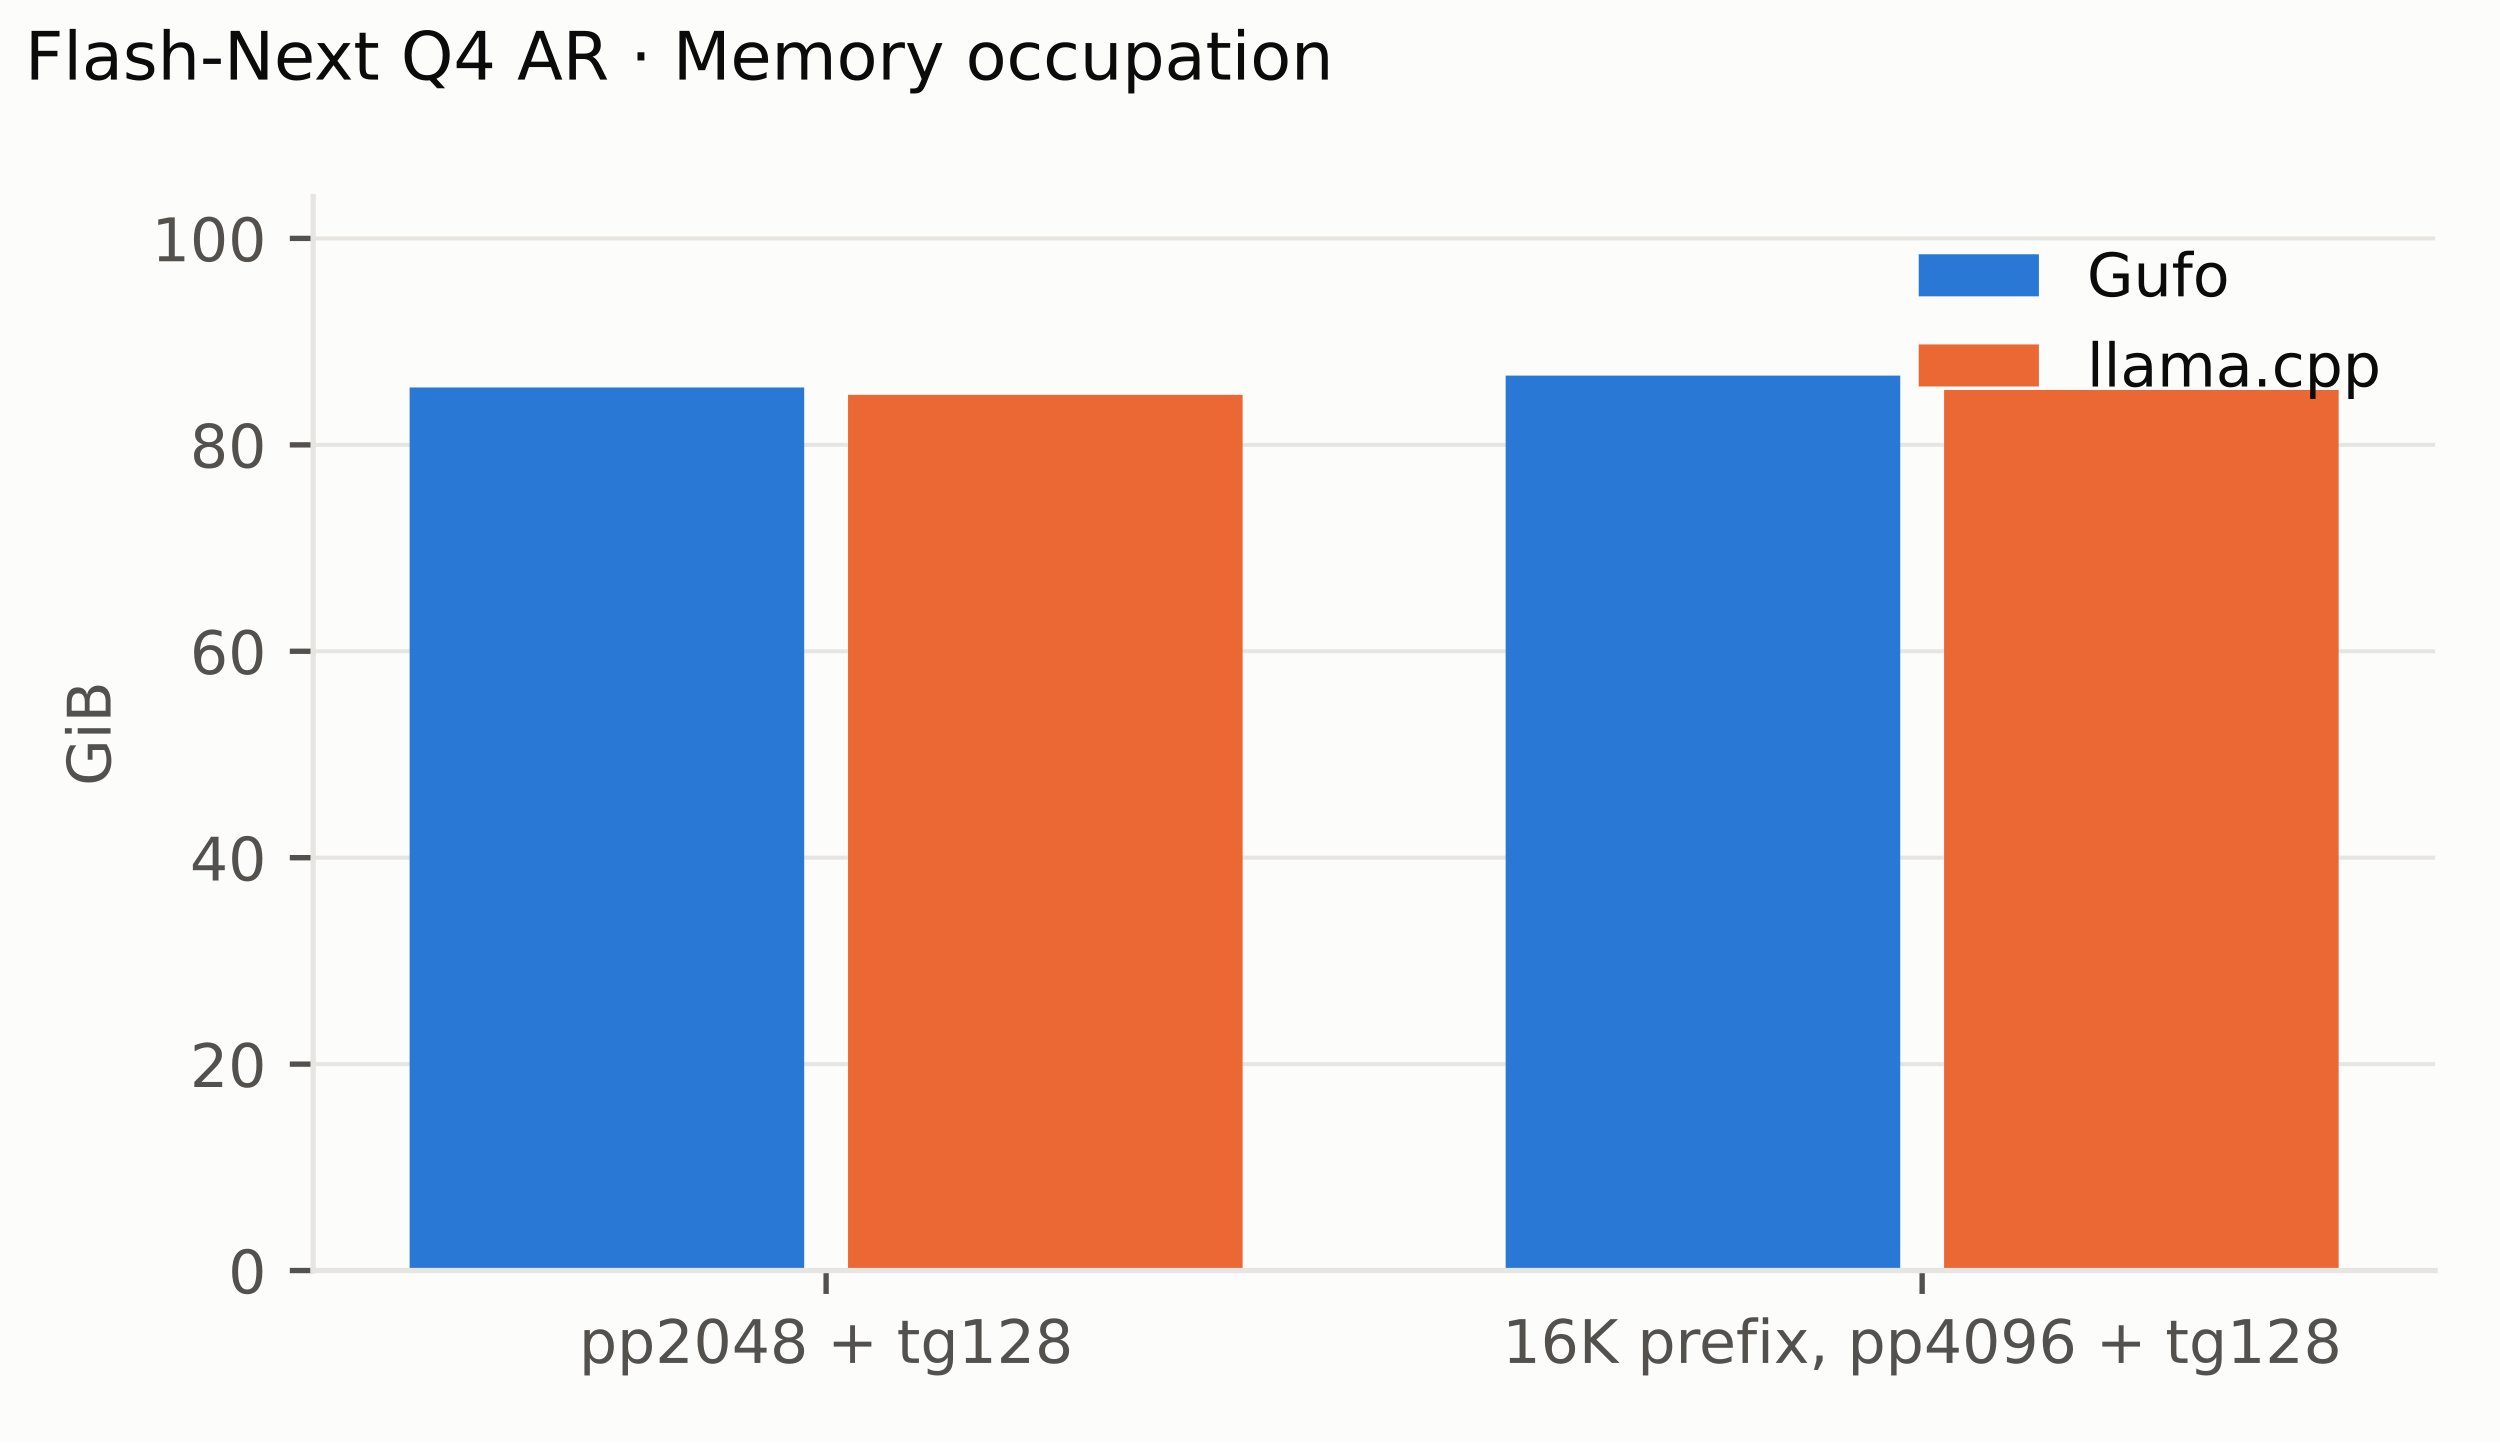
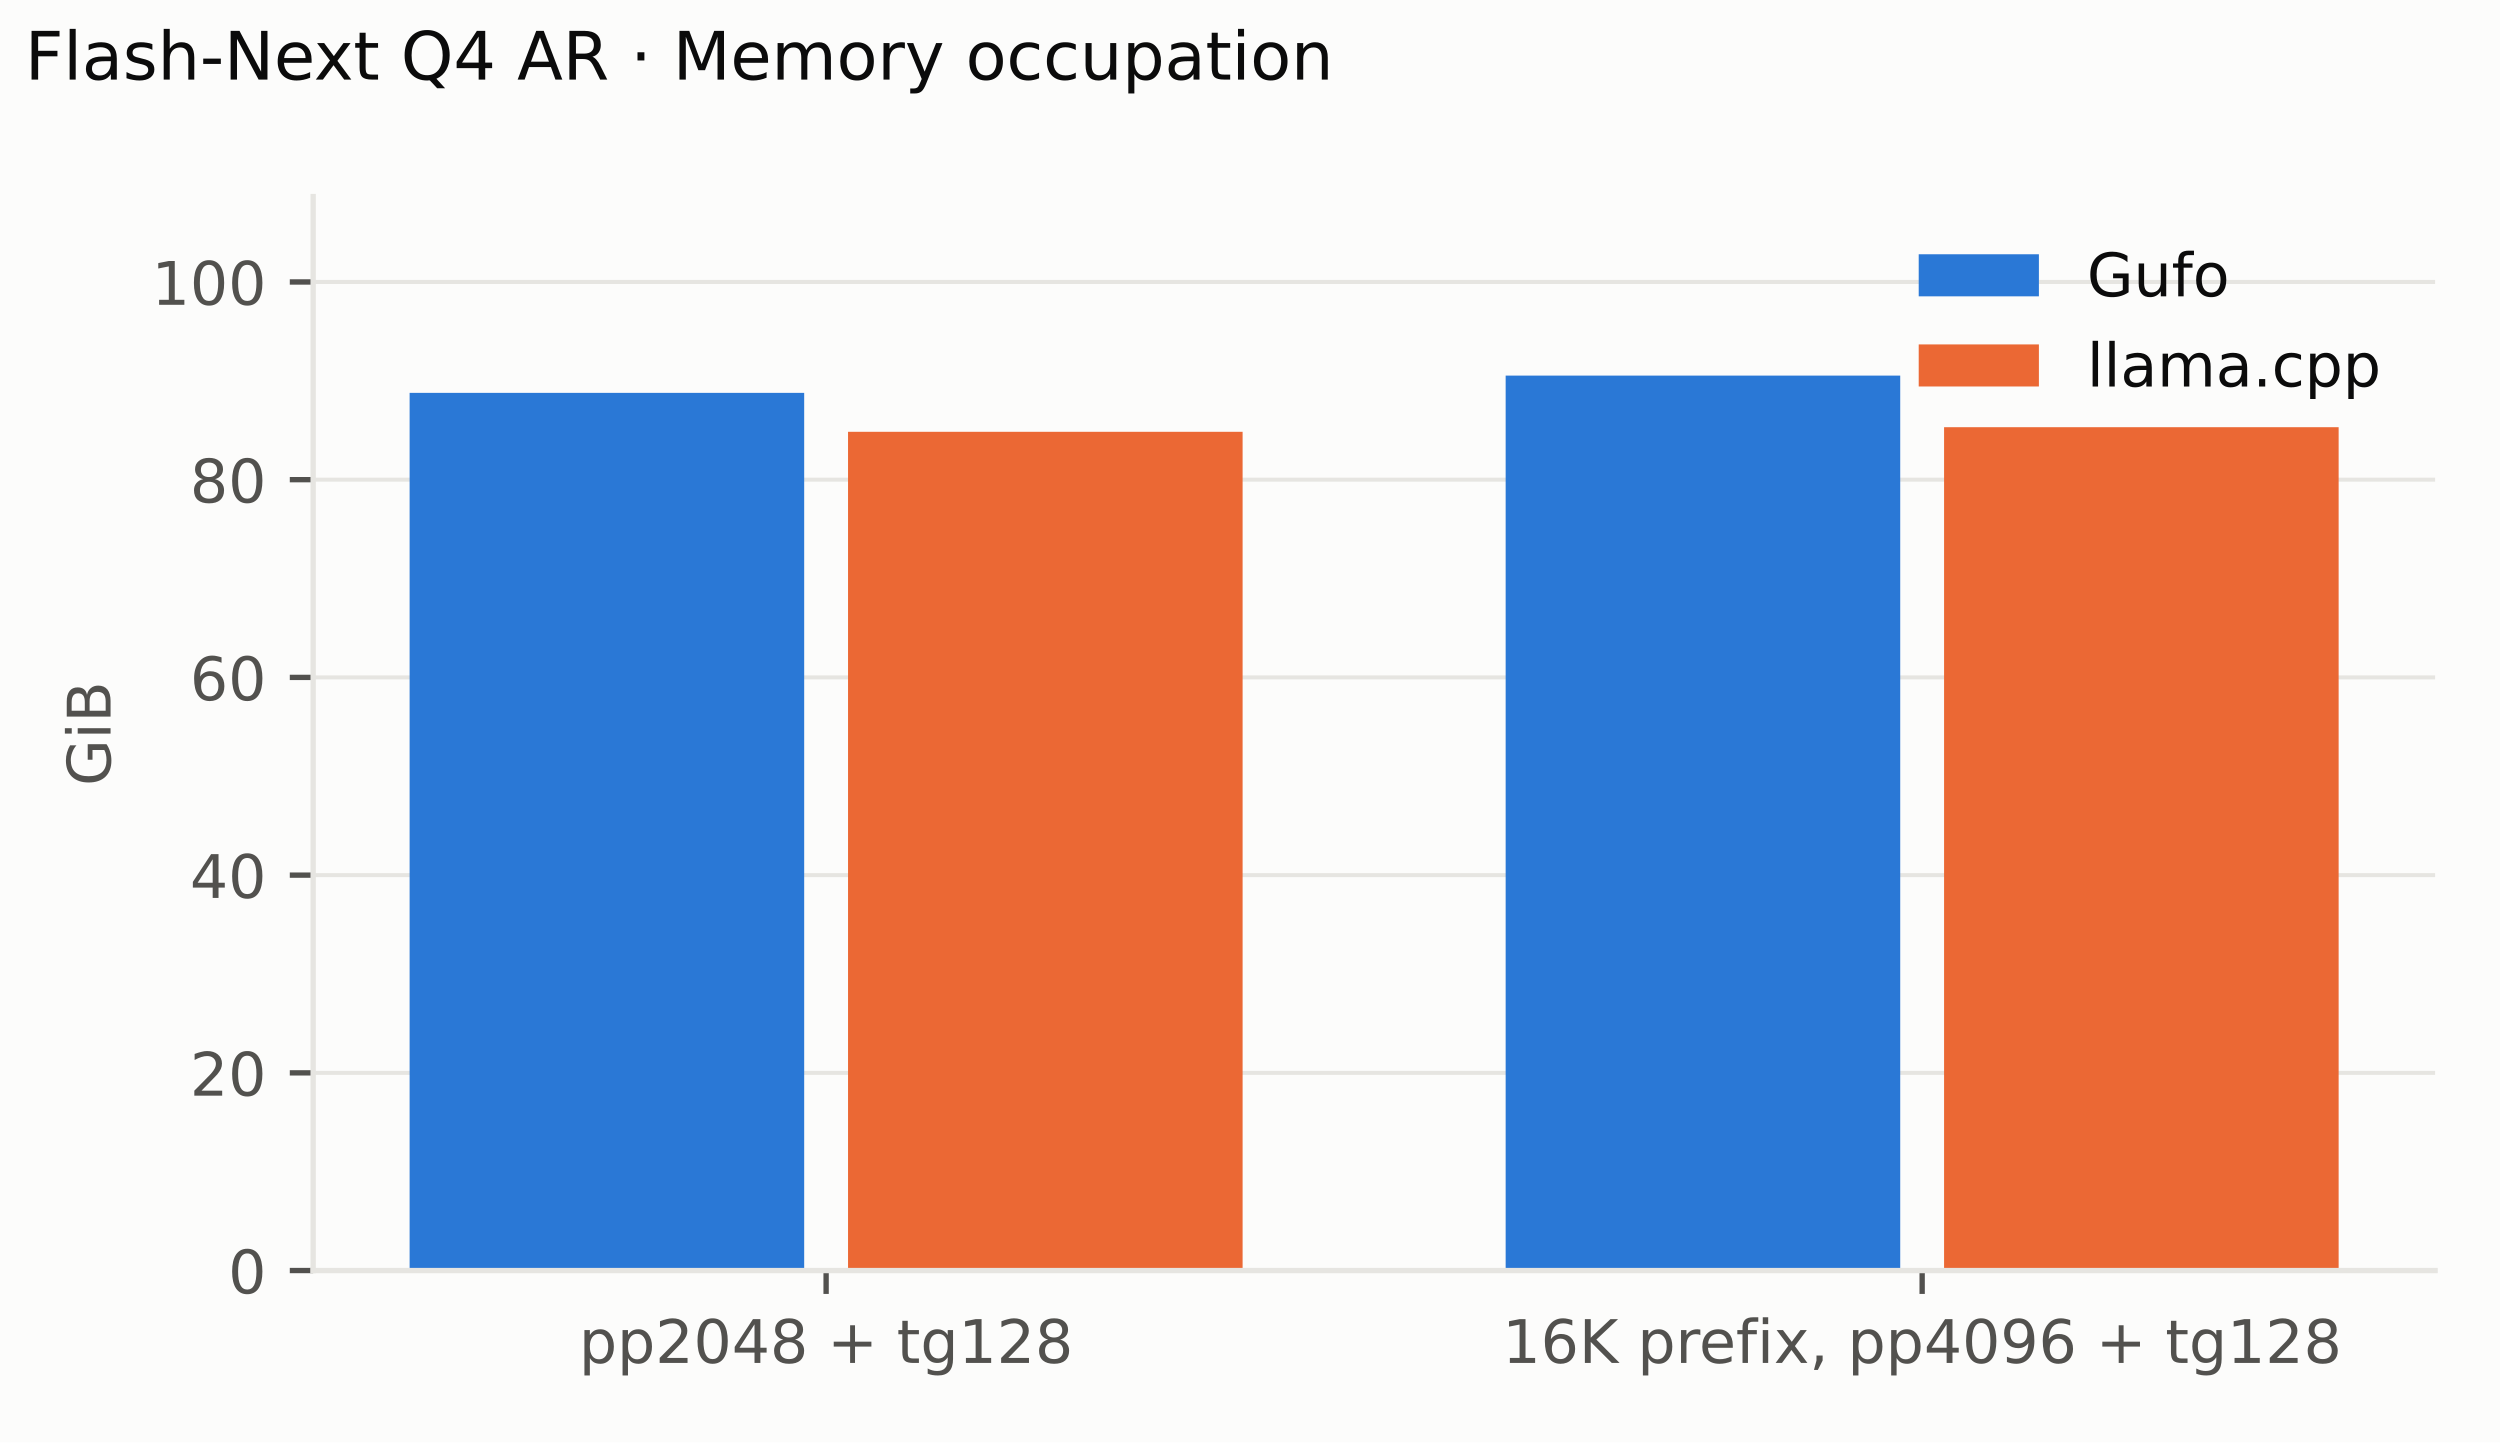
<svg xmlns="http://www.w3.org/2000/svg" xmlns:xlink="http://www.w3.org/1999/xlink" width="374.4pt" height="216pt" viewBox="0 0 374.4 216" version="1.1">
  <defs>
    <style type="text/css">*{stroke-linejoin: round; stroke-linecap: butt}</style>
  </defs>
  <g id="figure_1">
    <g id="patch_1">
      <path d="M 0 216 L 374.4 216 L 374.4 0 L 0 0 z " style="fill: #fcfcfb" />
    </g>
    <g id="axes_1">
      <g id="patch_2">
        <path d="M 46.899 190.279 L 364.68 190.279 L 364.68 29.441 L 46.899 29.441 z " style="fill: #fcfcfb" />
      </g>
      <g id="matplotlib.axis_1">
        <g id="xtick_1">
          <g id="line2d_1">
            <defs>
              <path id="m1ebf051f68" d="M 0 0 L 0 3.5 " style="stroke: #52514e; stroke-width: 0.8" />
            </defs>
            <g>
              <use xlink:href="#m1ebf051f68" x="123.718" y="190.279" style="fill: #52514e; stroke: #52514e; stroke-width: 0.8" />
            </g>
          </g>
          <g id="text_1">
            <text style="font-size: 9px; font-family: 'DejaVu Sans', 'Bitstream Vera Sans', 'Computer Modern Sans Serif', 'Lucida Grande', 'Verdana', 'Geneva', 'Lucid', 'Arial', 'Helvetica', 'Avant Garde', sans-serif; text-anchor: middle; fill: #52514e" x="123.718" y="204.117" transform="rotate(-0 123.7183 204.1172)">pp2048 + tg128</text>
          </g>
        </g>
        <g id="xtick_2">
          <g id="line2d_2">
            <g>
              <use xlink:href="#m1ebf051f68" x="287.861" y="190.279" style="fill: #52514e; stroke: #52514e; stroke-width: 0.8" />
            </g>
          </g>
          <g id="text_2">
            <text style="font-size: 9px; font-family: 'DejaVu Sans', 'Bitstream Vera Sans', 'Computer Modern Sans Serif', 'Lucida Grande', 'Verdana', 'Geneva', 'Lucid', 'Arial', 'Helvetica', 'Avant Garde', sans-serif; text-anchor: middle; fill: #52514e" x="287.861" y="204.118" transform="rotate(-0 287.8611 204.1179)">16K prefix, pp4096 + tg128</text>
          </g>
        </g>
      </g>
      <g id="matplotlib.axis_2">
        <g id="ytick_1">
          <g id="line2d_3">
            <path d="M 46.899 190.279 L 364.68 190.279 " clip-path="url(#pbd8cc678c1)" style="fill: none; stroke: #e6e5e1; stroke-width: 0.6; stroke-linecap: square" />
          </g>
          <g id="line2d_4">
            <defs>
              <path id="m680e5b1e24" d="M 0 0 L -3.5 0 " style="stroke: #52514e; stroke-width: 0.8" />
            </defs>
            <g>
              <use xlink:href="#m680e5b1e24" x="46.899" y="190.279" style="fill: #52514e; stroke: #52514e; stroke-width: 0.8" />
            </g>
          </g>
          <g id="text_3">
            <text style="font-size: 9px; font-family: 'DejaVu Sans', 'Bitstream Vera Sans', 'Computer Modern Sans Serif', 'Lucida Grande', 'Verdana', 'Geneva', 'Lucid', 'Arial', 'Helvetica', 'Avant Garde', sans-serif; text-anchor: end; fill: #52514e" x="39.899" y="193.698" transform="rotate(-0 39.89945 193.6982)">0</text>
          </g>
        </g>
        <g id="ytick_2">
          <g id="line2d_5">
-             <path d="M 46.899 159.364 L 364.68 159.364 " clip-path="url(#pbd8cc678c1)" style="fill: none; stroke: #e6e5e1; stroke-width: 0.6; stroke-linecap: square" />
+             <path d="M 46.899 160.669 L 364.68 160.669 " clip-path="url(#pbd8cc678c1)" style="fill: none; stroke: #e6e5e1; stroke-width: 0.6; stroke-linecap: square" />
          </g>
          <g id="line2d_6">
            <g>
-               <use xlink:href="#m680e5b1e24" x="46.899" y="159.364" style="fill: #52514e; stroke: #52514e; stroke-width: 0.8" />
+               <use xlink:href="#m680e5b1e24" x="46.899" y="160.669" style="fill: #52514e; stroke: #52514e; stroke-width: 0.8" />
            </g>
          </g>
          <g id="text_4">
-             <text style="font-size: 9px; font-family: 'DejaVu Sans', 'Bitstream Vera Sans', 'Computer Modern Sans Serif', 'Lucida Grande', 'Verdana', 'Geneva', 'Lucid', 'Arial', 'Helvetica', 'Avant Garde', sans-serif; text-anchor: end; fill: #52514e" x="39.899" y="162.783" transform="rotate(-0 39.89945 162.7832)">20</text>
+             <text style="font-size: 9px; font-family: 'DejaVu Sans', 'Bitstream Vera Sans', 'Computer Modern Sans Serif', 'Lucida Grande', 'Verdana', 'Geneva', 'Lucid', 'Arial', 'Helvetica', 'Avant Garde', sans-serif; text-anchor: end; fill: #52514e" x="39.899" y="164.088" transform="rotate(-0 39.89945 164.0877)">20</text>
          </g>
        </g>
        <g id="ytick_3">
          <g id="line2d_7">
-             <path d="M 46.899 128.449 L 364.68 128.449 " clip-path="url(#pbd8cc678c1)" style="fill: none; stroke: #e6e5e1; stroke-width: 0.6; stroke-linecap: square" />
+             <path d="M 46.899 131.058 L 364.68 131.058 " clip-path="url(#pbd8cc678c1)" style="fill: none; stroke: #e6e5e1; stroke-width: 0.6; stroke-linecap: square" />
          </g>
          <g id="line2d_8">
            <g>
-               <use xlink:href="#m680e5b1e24" x="46.899" y="128.449" style="fill: #52514e; stroke: #52514e; stroke-width: 0.8" />
+               <use xlink:href="#m680e5b1e24" x="46.899" y="131.058" style="fill: #52514e; stroke: #52514e; stroke-width: 0.8" />
            </g>
          </g>
          <g id="text_5">
-             <text style="font-size: 9px; font-family: 'DejaVu Sans', 'Bitstream Vera Sans', 'Computer Modern Sans Serif', 'Lucida Grande', 'Verdana', 'Geneva', 'Lucid', 'Arial', 'Helvetica', 'Avant Garde', sans-serif; text-anchor: end; fill: #52514e" x="39.899" y="131.868" transform="rotate(-0 39.89945 131.8682)">40</text>
+             <text style="font-size: 9px; font-family: 'DejaVu Sans', 'Bitstream Vera Sans', 'Computer Modern Sans Serif', 'Lucida Grande', 'Verdana', 'Geneva', 'Lucid', 'Arial', 'Helvetica', 'Avant Garde', sans-serif; text-anchor: end; fill: #52514e" x="39.899" y="134.477" transform="rotate(-0 39.89945 134.4772)">40</text>
          </g>
        </g>
        <g id="ytick_4">
          <g id="line2d_9">
-             <path d="M 46.899 97.534 L 364.68 97.534 " clip-path="url(#pbd8cc678c1)" style="fill: none; stroke: #e6e5e1; stroke-width: 0.6; stroke-linecap: square" />
+             <path d="M 46.899 101.448 L 364.68 101.448 " clip-path="url(#pbd8cc678c1)" style="fill: none; stroke: #e6e5e1; stroke-width: 0.6; stroke-linecap: square" />
          </g>
          <g id="line2d_10">
            <g>
-               <use xlink:href="#m680e5b1e24" x="46.899" y="97.534" style="fill: #52514e; stroke: #52514e; stroke-width: 0.8" />
+               <use xlink:href="#m680e5b1e24" x="46.899" y="101.448" style="fill: #52514e; stroke: #52514e; stroke-width: 0.8" />
            </g>
          </g>
          <g id="text_6">
-             <text style="font-size: 9px; font-family: 'DejaVu Sans', 'Bitstream Vera Sans', 'Computer Modern Sans Serif', 'Lucida Grande', 'Verdana', 'Geneva', 'Lucid', 'Arial', 'Helvetica', 'Avant Garde', sans-serif; text-anchor: end; fill: #52514e" x="39.899" y="100.953" transform="rotate(-0 39.89945 100.9532)">60</text>
+             <text style="font-size: 9px; font-family: 'DejaVu Sans', 'Bitstream Vera Sans', 'Computer Modern Sans Serif', 'Lucida Grande', 'Verdana', 'Geneva', 'Lucid', 'Arial', 'Helvetica', 'Avant Garde', sans-serif; text-anchor: end; fill: #52514e" x="39.899" y="104.867" transform="rotate(-0 39.89945 104.8666)">60</text>
          </g>
        </g>
        <g id="ytick_5">
          <g id="line2d_11">
-             <path d="M 46.899 66.619 L 364.68 66.619 " clip-path="url(#pbd8cc678c1)" style="fill: none; stroke: #e6e5e1; stroke-width: 0.6; stroke-linecap: square" />
+             <path d="M 46.899 71.837 L 364.68 71.837 " clip-path="url(#pbd8cc678c1)" style="fill: none; stroke: #e6e5e1; stroke-width: 0.6; stroke-linecap: square" />
          </g>
          <g id="line2d_12">
            <g>
-               <use xlink:href="#m680e5b1e24" x="46.899" y="66.619" style="fill: #52514e; stroke: #52514e; stroke-width: 0.8" />
+               <use xlink:href="#m680e5b1e24" x="46.899" y="71.837" style="fill: #52514e; stroke: #52514e; stroke-width: 0.8" />
            </g>
          </g>
          <g id="text_7">
-             <text style="font-size: 9px; font-family: 'DejaVu Sans', 'Bitstream Vera Sans', 'Computer Modern Sans Serif', 'Lucida Grande', 'Verdana', 'Geneva', 'Lucid', 'Arial', 'Helvetica', 'Avant Garde', sans-serif; text-anchor: end; fill: #52514e" x="39.899" y="70.038" transform="rotate(-0 39.89945 70.03814)">80</text>
+             <text style="font-size: 9px; font-family: 'DejaVu Sans', 'Bitstream Vera Sans', 'Computer Modern Sans Serif', 'Lucida Grande', 'Verdana', 'Geneva', 'Lucid', 'Arial', 'Helvetica', 'Avant Garde', sans-serif; text-anchor: end; fill: #52514e" x="39.899" y="75.256" transform="rotate(-0 39.89945 75.25609)">80</text>
          </g>
        </g>
        <g id="ytick_6">
          <g id="line2d_13">
-             <path d="M 46.899 35.704 L 364.68 35.704 " clip-path="url(#pbd8cc678c1)" style="fill: none; stroke: #e6e5e1; stroke-width: 0.6; stroke-linecap: square" />
+             <path d="M 46.899 42.227 L 364.68 42.227 " clip-path="url(#pbd8cc678c1)" style="fill: none; stroke: #e6e5e1; stroke-width: 0.6; stroke-linecap: square" />
          </g>
          <g id="line2d_14">
            <g>
-               <use xlink:href="#m680e5b1e24" x="46.899" y="35.704" style="fill: #52514e; stroke: #52514e; stroke-width: 0.8" />
+               <use xlink:href="#m680e5b1e24" x="46.899" y="42.227" style="fill: #52514e; stroke: #52514e; stroke-width: 0.8" />
            </g>
          </g>
          <g id="text_8">
-             <text style="font-size: 9px; font-family: 'DejaVu Sans', 'Bitstream Vera Sans', 'Computer Modern Sans Serif', 'Lucida Grande', 'Verdana', 'Geneva', 'Lucid', 'Arial', 'Helvetica', 'Avant Garde', sans-serif; text-anchor: end; fill: #52514e" x="39.899" y="39.123" transform="rotate(-0 39.89945 39.12311)">100</text>
+             <text style="font-size: 9px; font-family: 'DejaVu Sans', 'Bitstream Vera Sans', 'Computer Modern Sans Serif', 'Lucida Grande', 'Verdana', 'Geneva', 'Lucid', 'Arial', 'Helvetica', 'Avant Garde', sans-serif; text-anchor: end; fill: #52514e" x="39.899" y="45.646" transform="rotate(-0 39.89945 45.64556)">100</text>
          </g>
        </g>
        <g id="text_9">
          <text style="font-size: 9px; font-family: 'DejaVu Sans', 'Bitstream Vera Sans', 'Computer Modern Sans Serif', 'Lucida Grande', 'Verdana', 'Geneva', 'Lucid', 'Arial', 'Helvetica', 'Avant Garde', sans-serif; text-anchor: middle; fill: #52514e" x="16.559" y="109.86" transform="rotate(-90 16.55859 109.86)">GiB</text>
        </g>
      </g>
      <g id="patch_3">
-         <path d="M 61.344 190.279 L 120.435 190.279 L 120.435 58.025 L 61.344 58.025 z " clip-path="url(#pbd8cc678c1)" style="fill: #2a78d6" />
+         <path d="M 61.344 190.279 L 120.435 190.279 L 120.435 58.838 L 61.344 58.838 z " clip-path="url(#pbd8cc678c1)" style="fill: #2a78d6" />
      </g>
      <g id="patch_4">
        <path d="M 225.487 190.279 L 284.578 190.279 L 284.578 56.247 L 225.487 56.247 z " clip-path="url(#pbd8cc678c1)" style="fill: #2a78d6" />
      </g>
      <g id="patch_5">
-         <path d="M 127.001 190.279 L 186.093 190.279 L 186.093 59.138 L 127.001 59.138 z " clip-path="url(#pbd8cc678c1)" style="fill: #eb6834" />
+         <path d="M 127.001 190.279 L 186.093 190.279 L 186.093 64.671 L 127.001 64.671 z " clip-path="url(#pbd8cc678c1)" style="fill: #eb6834" />
      </g>
      <g id="patch_6">
-         <path d="M 291.144 190.279 L 350.235 190.279 L 350.235 58.411 L 291.144 58.411 z " clip-path="url(#pbd8cc678c1)" style="fill: #eb6834" />
+         <path d="M 291.144 190.279 L 350.235 190.279 L 350.235 63.976 L 291.144 63.976 z " clip-path="url(#pbd8cc678c1)" style="fill: #eb6834" />
      </g>
      <g id="patch_7">
        <path d="M 46.899 190.279 L 46.899 29.441 " style="fill: none; stroke: #e6e5e1; stroke-width: 0.8; stroke-linejoin: miter; stroke-linecap: square" />
      </g>
      <g id="patch_8">
        <path d="M 46.899 190.279 L 364.68 190.279 " style="fill: none; stroke: #e6e5e1; stroke-width: 0.8; stroke-linejoin: miter; stroke-linecap: square" />
      </g>
      <g id="legend_1">
        <g id="patch_9">
          <path d="M 287.346 44.379 L 305.346 44.379 L 305.346 38.079 L 287.346 38.079 z " style="fill: #2a78d6" />
        </g>
        <g id="text_10">
          <text style="font-size: 9px; font-family: 'DejaVu Sans', 'Bitstream Vera Sans', 'Computer Modern Sans Serif', 'Lucida Grande', 'Verdana', 'Geneva', 'Lucid', 'Arial', 'Helvetica', 'Avant Garde', sans-serif; text-anchor: start; fill: #0b0b0b" x="312.546" y="44.379" transform="rotate(-0 312.5461 44.37938)">Gufo</text>
        </g>
        <g id="patch_10">
          <path d="M 287.346 57.88 L 305.346 57.88 L 305.346 51.58 L 287.346 51.58 z " style="fill: #eb6834" />
        </g>
        <g id="text_11">
          <text style="font-size: 9px; font-family: 'DejaVu Sans', 'Bitstream Vera Sans', 'Computer Modern Sans Serif', 'Lucida Grande', 'Verdana', 'Geneva', 'Lucid', 'Arial', 'Helvetica', 'Avant Garde', sans-serif; text-anchor: start; fill: #0b0b0b" x="312.546" y="57.88" transform="rotate(-0 312.5461 57.88008)">llama.cpp</text>
        </g>
      </g>
    </g>
    <g id="text_12">
      <text style="font-size: 10px; font-family: 'DejaVu Sans', 'Bitstream Vera Sans', 'Computer Modern Sans Serif', 'Lucida Grande', 'Verdana', 'Geneva', 'Lucid', 'Arial', 'Helvetica', 'Avant Garde', sans-serif; text-anchor: start; fill: #0b0b0b" x="3.744" y="11.918" transform="rotate(-0 3.744 11.91844)">Flash-Next Q4 AR · Memory occupation</text>
    </g>
  </g>
  <defs>
    <clipPath id="pbd8cc678c1">
      <rect x="46.899" y="29.441" width="317.781" height="160.839" />
    </clipPath>
  </defs>
</svg>
